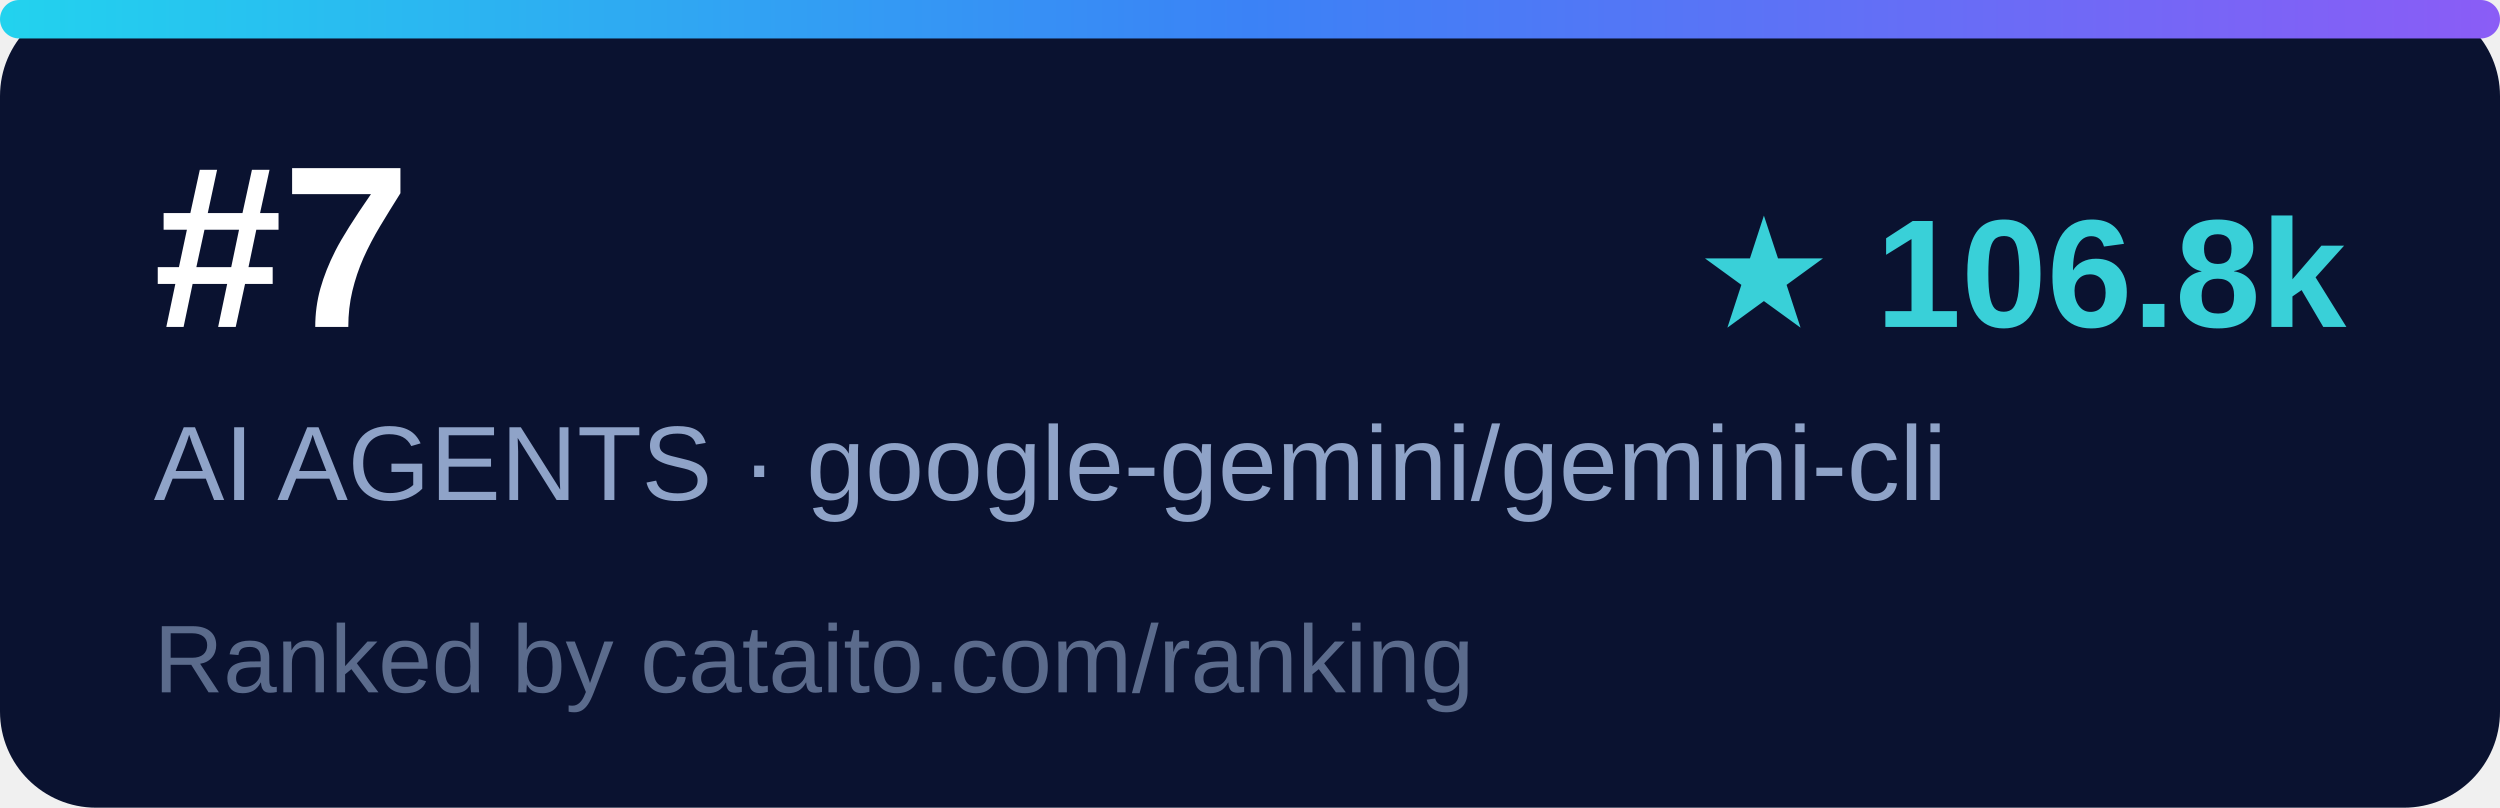
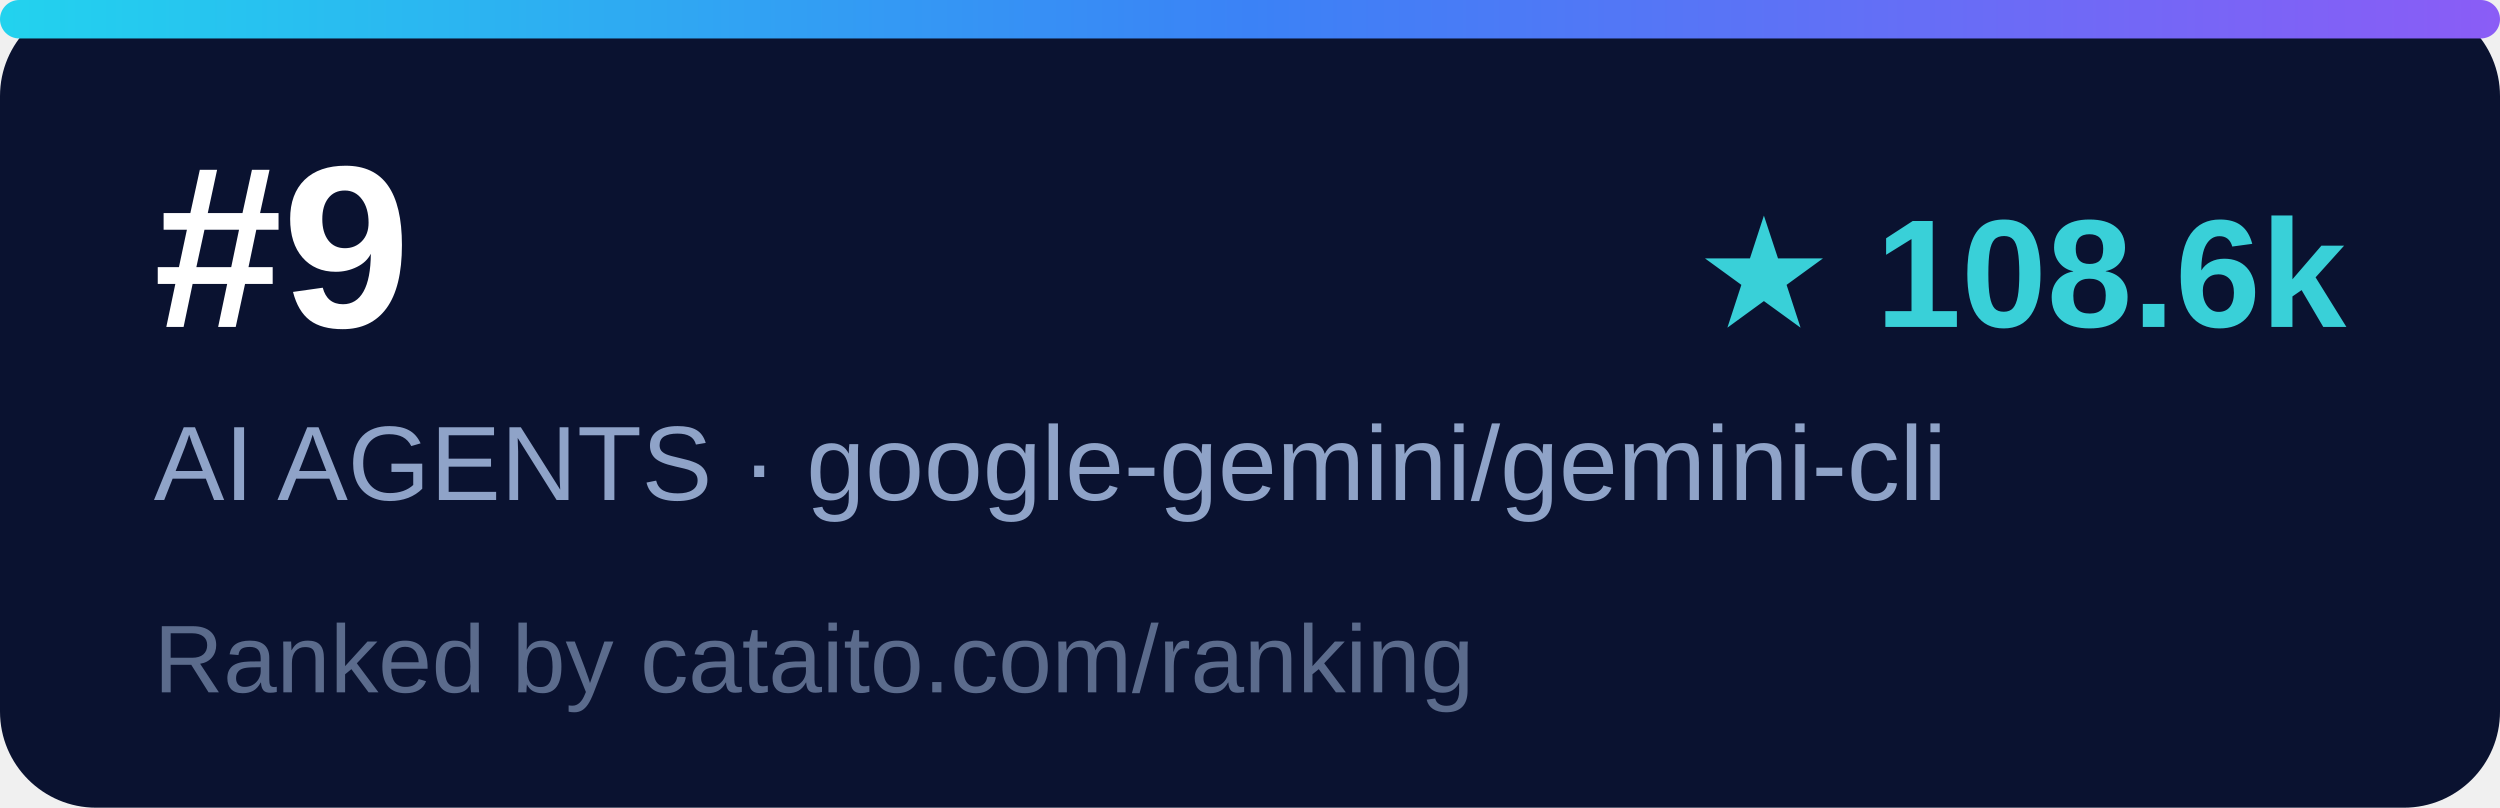
- <svg xmlns="http://www.w3.org/2000/svg" width="260" height="84" viewBox="0 0 260 84" role="img" aria-label="google-gemini/gemini-cli ranked #7 on Cataito">
+ <svg xmlns="http://www.w3.org/2000/svg" width="260" height="84" viewBox="0 0 260 84" role="img" aria-label="google-gemini/gemini-cli ranked #9 on Cataito">
  <defs>
    <linearGradient id="g" x1="0" y1="0" x2="1" y2="0">
      <stop offset="0%" stop-color="#22D3EE" />
      <stop offset="50%" stop-color="#3B82F6" />
      <stop offset="100%" stop-color="#8B5CF6" />
    </linearGradient>
  </defs>
  <rect width="260" height="84" rx="10" fill="#0A1230" />
  <rect width="260" height="4" rx="2" fill="url(#g)" />
-   <text x="16" y="34" font-size="24" font-weight="800" fill="#FFFFFF" font-family="Arial, sans-serif">#7</text>
+   <text x="16" y="34" font-size="24" font-weight="800" fill="#FFFFFF" font-family="Arial, sans-serif">#9</text>
  <text x="16" y="52" font-size="11" fill="#8FA3C8" font-family="Arial, sans-serif">AI AGENTS · google-gemini/gemini-cli</text>
-   <text x="244" y="34" font-size="16" font-weight="700" fill="#39D0D8" text-anchor="end" font-family="Arial, sans-serif">★ 106.8k</text>
+   <text x="244" y="34" font-size="16" font-weight="700" fill="#39D0D8" text-anchor="end" font-family="Arial, sans-serif">★ 108.6k</text>
  <text x="16" y="72" font-size="10" fill="#5B6B8C" font-family="Arial, sans-serif">Ranked by cataito.com/ranking</text>
</svg>
